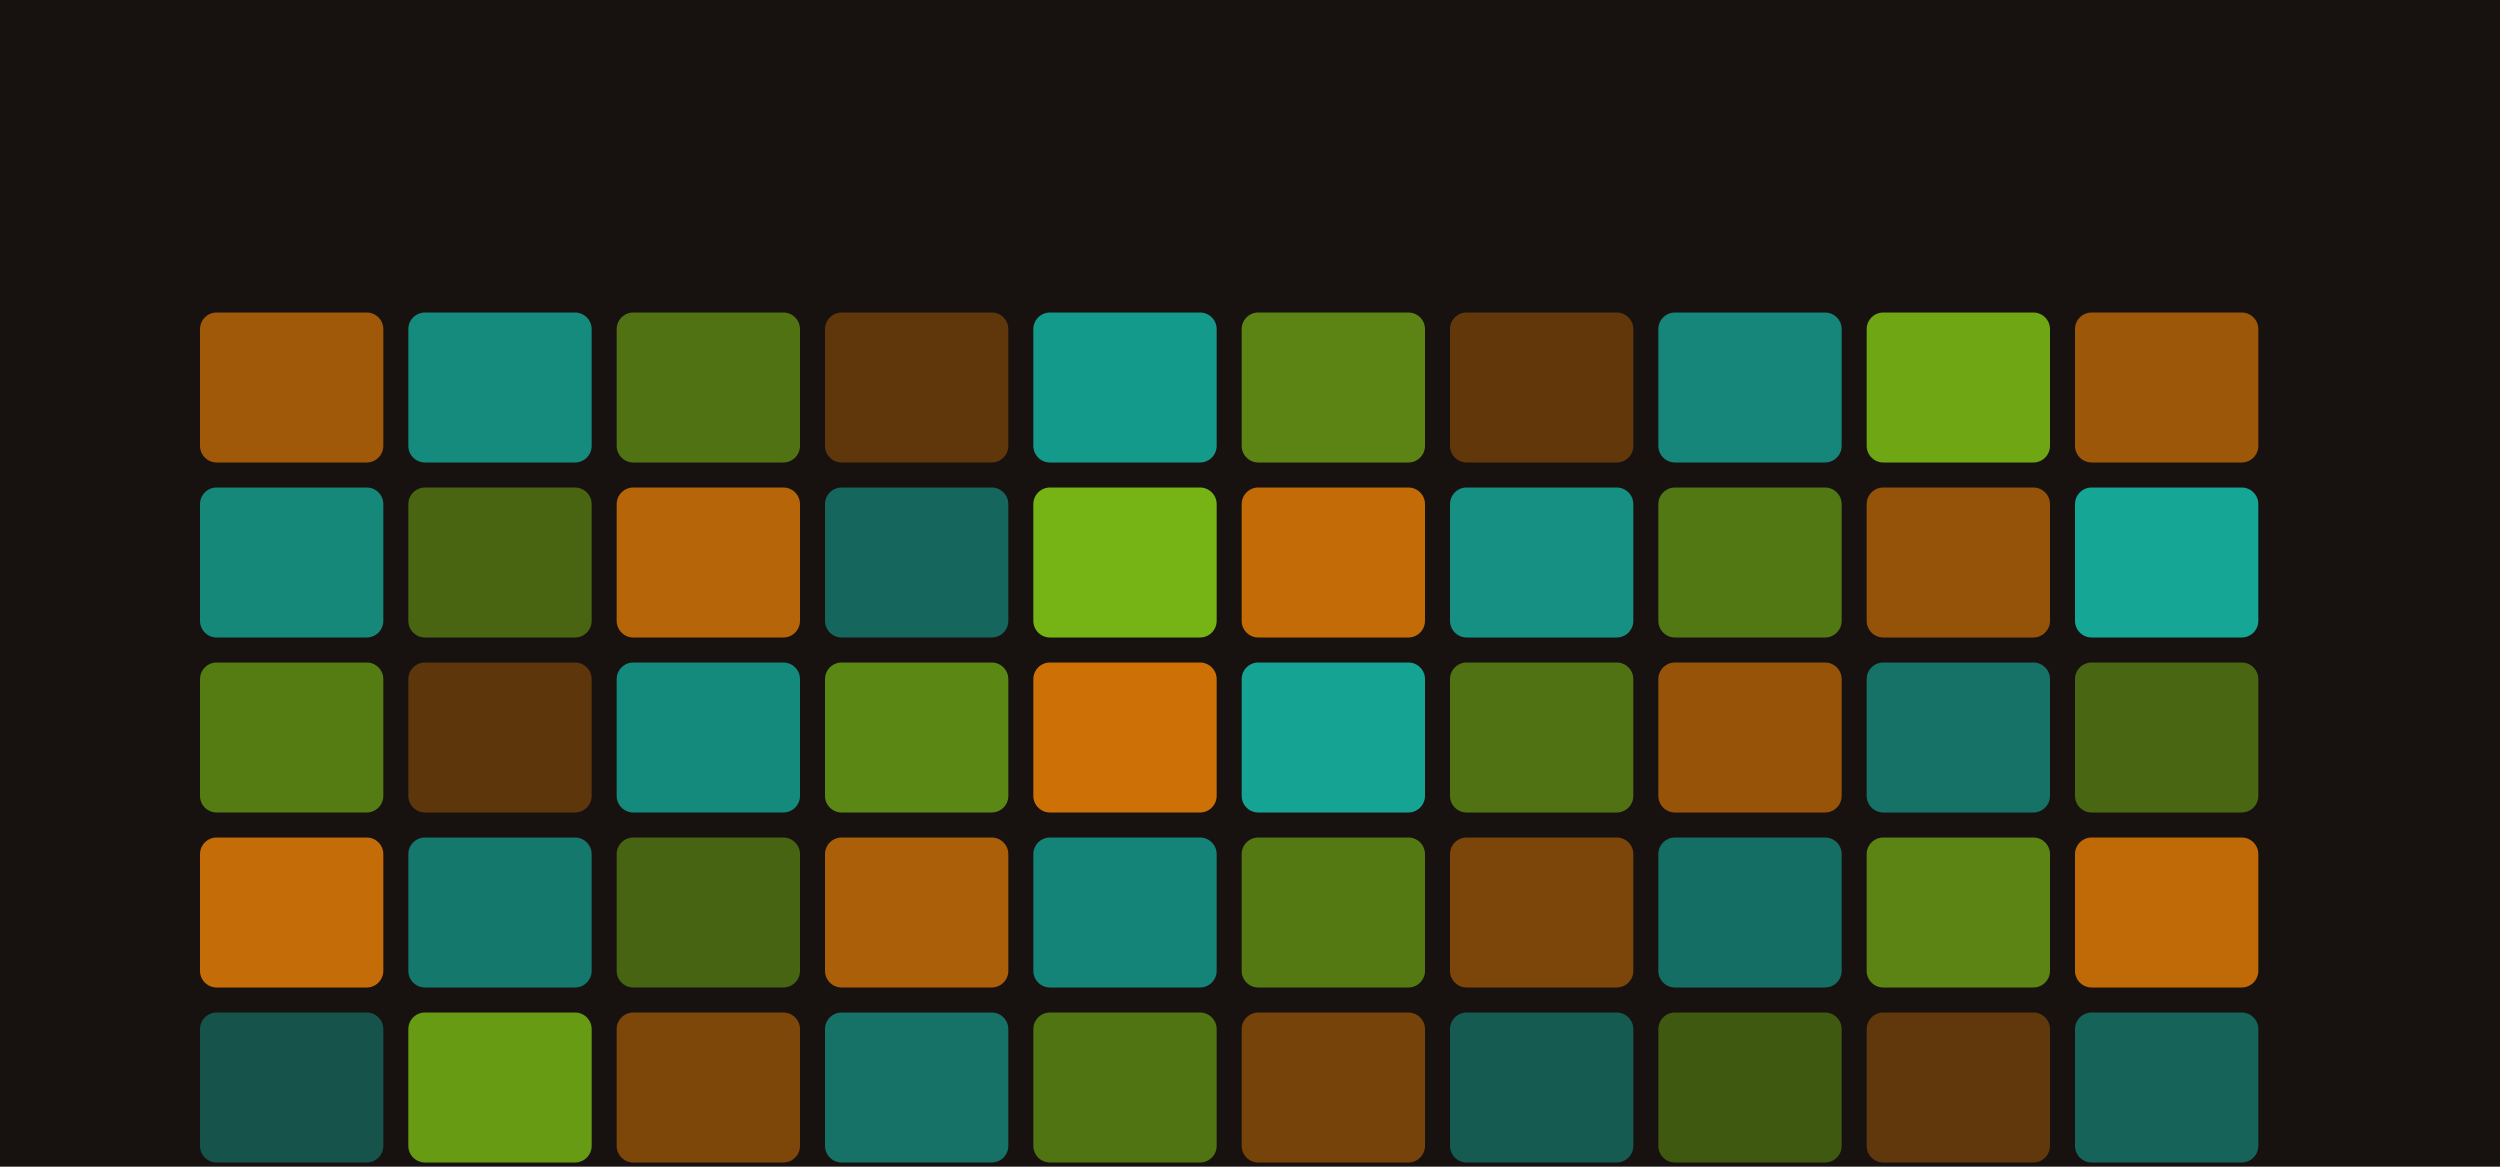
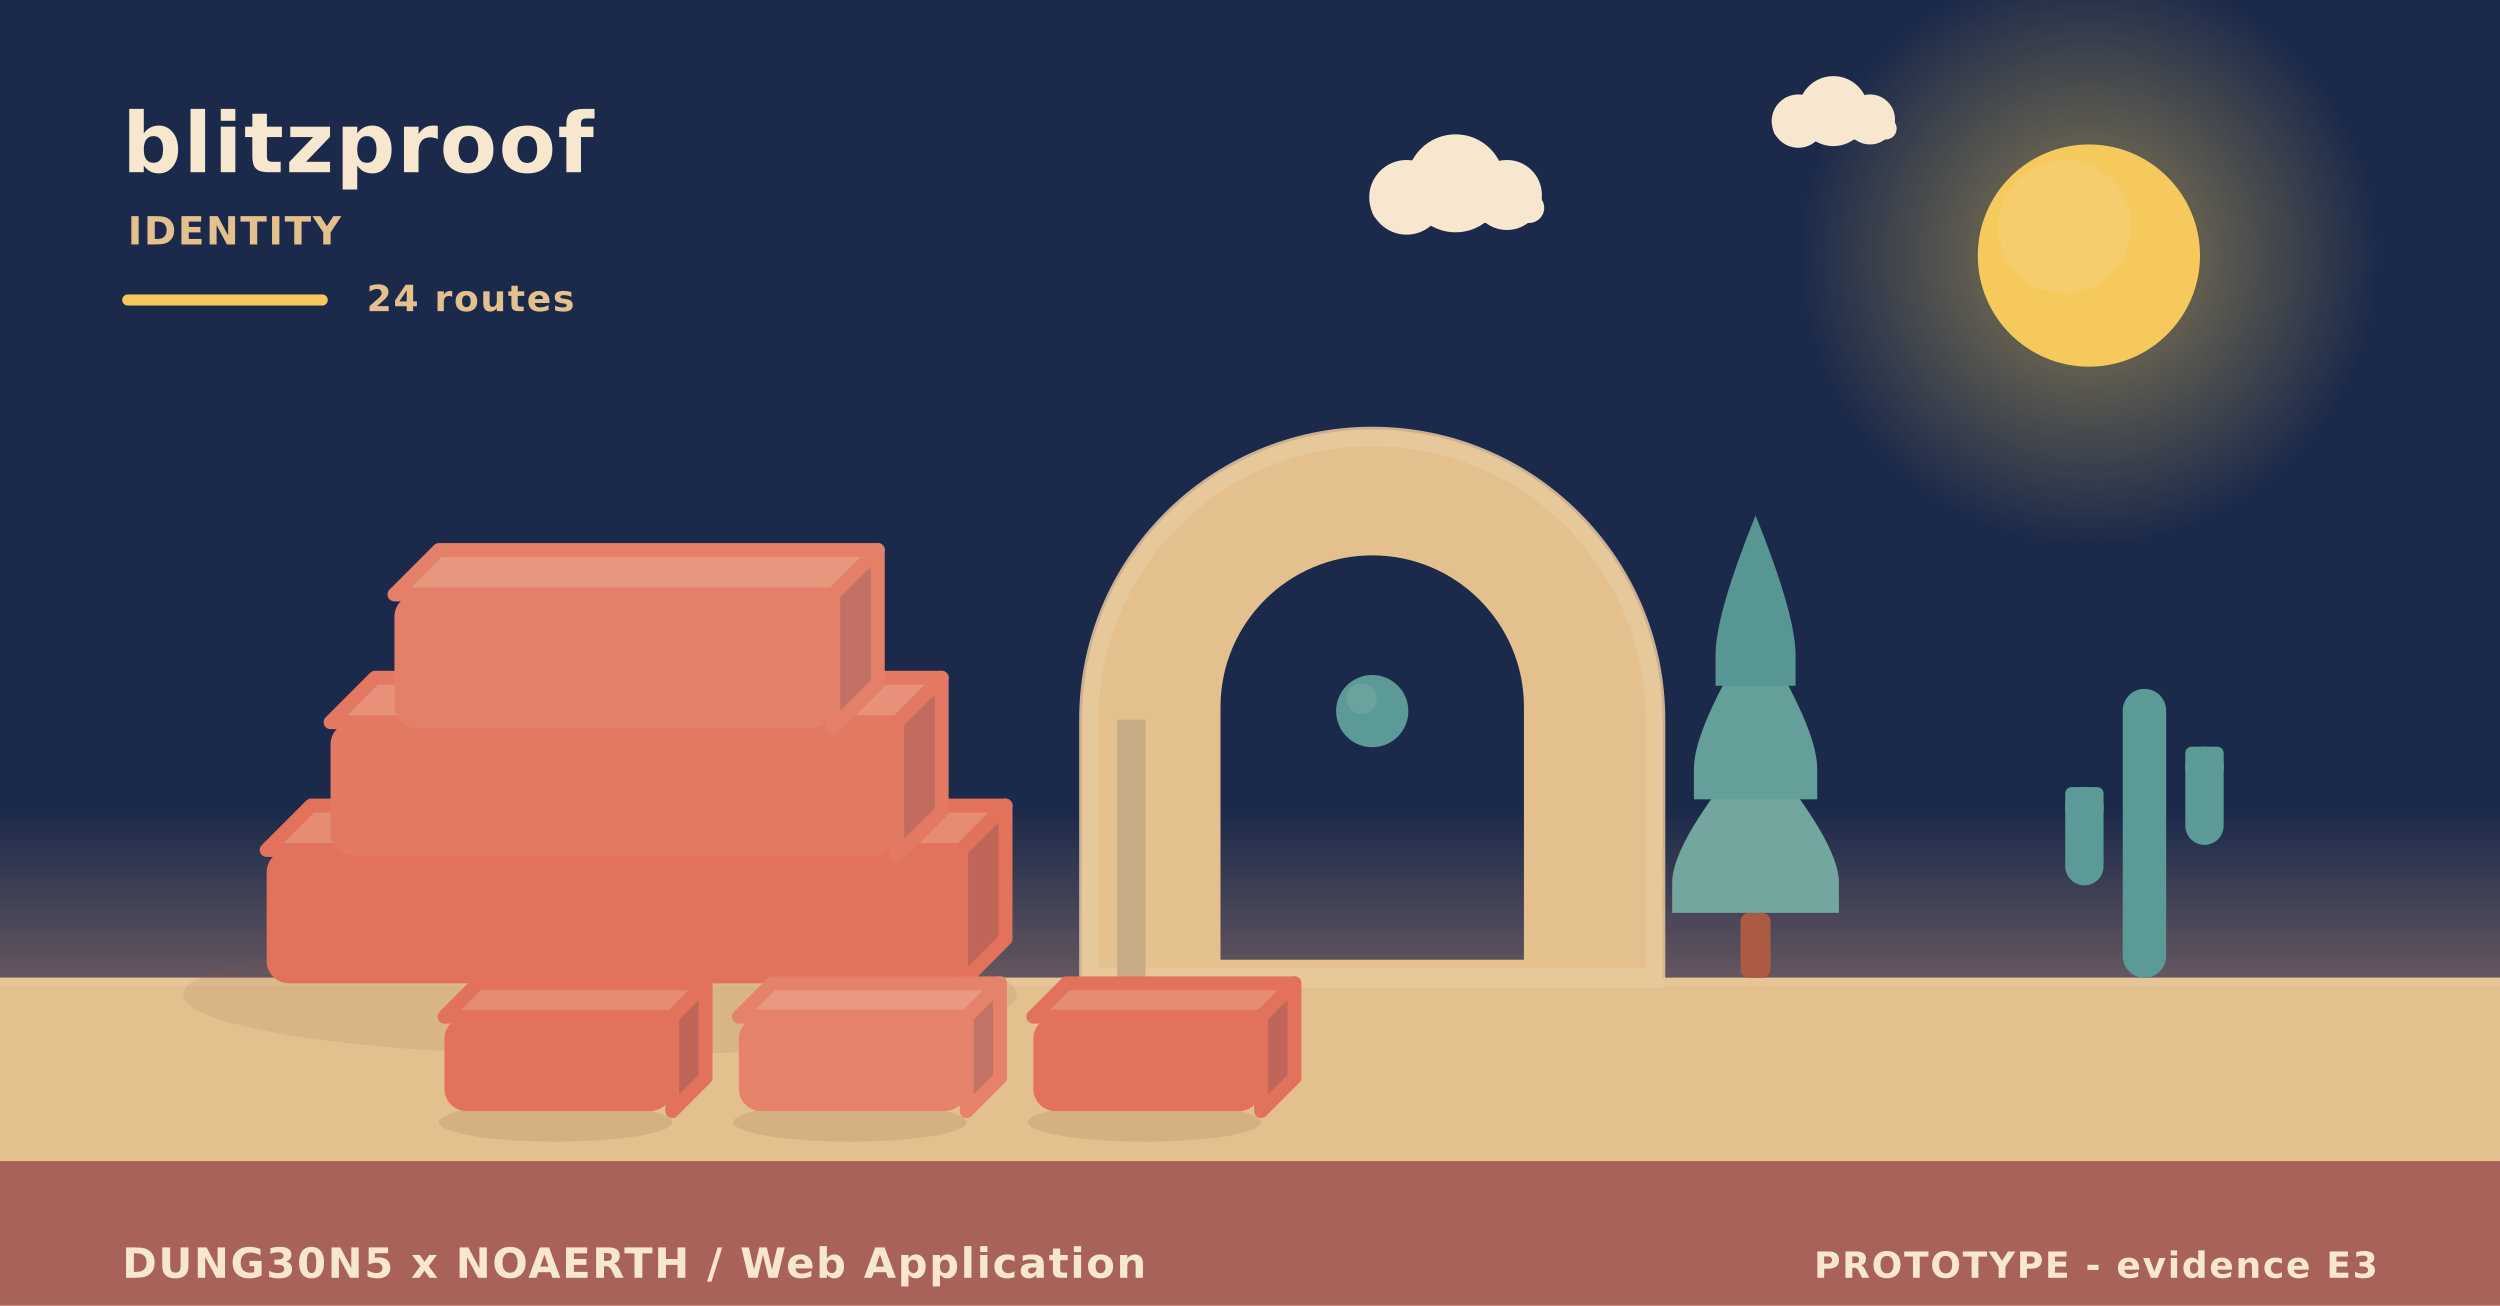
- <svg xmlns="http://www.w3.org/2000/svg" viewBox="0 0 1200 560" width="1200" height="560" role="img" aria-label="blitzproof hero">
-   <rect width="1200" height="560" fill="#17110f" />
-   <defs>
-     <linearGradient id="gh" x1="0" y1="0" x2="1" y2="1">
-       <stop offset="0%" stop-color="#d97706" />
-       <stop offset="100%" stop-color="#14b8a6" />
-     </linearGradient>
-   </defs>
-   <rect x="96.00" y="150.00" width="88.00" height="72.00" rx="8.00" fill="#d97706" opacity="0.70" />
-   <rect x="196.00" y="150.00" width="88.00" height="72.00" rx="8.00" fill="#14b8a6" opacity="0.73" />
-   <rect x="296.00" y="150.00" width="88.00" height="72.00" rx="8.00" fill="#84cc16" opacity="0.52" />
-   <rect x="396.00" y="150.00" width="88.00" height="72.00" rx="8.00" fill="#d97706" opacity="0.37" />
-   <rect x="496.00" y="150.00" width="88.00" height="72.00" rx="8.00" fill="#14b8a6" opacity="0.82" />
-   <rect x="596.00" y="150.00" width="88.00" height="72.00" rx="8.00" fill="#84cc16" opacity="0.62" />
-   <rect x="696.00" y="150.00" width="88.00" height="72.00" rx="8.00" fill="#d97706" opacity="0.39" />
-   <rect x="796.00" y="150.00" width="88.00" height="72.00" rx="8.00" fill="#14b8a6" opacity="0.70" />
-   <rect x="896.00" y="150.00" width="88.00" height="72.00" rx="8.00" fill="#84cc16" opacity="0.79" />
-   <rect x="996.00" y="150.00" width="88.00" height="72.00" rx="8.00" fill="#d97706" opacity="0.69" />
-   <rect x="96.00" y="234.00" width="88.00" height="72.00" rx="8.00" fill="#14b8a6" opacity="0.71" />
-   <rect x="196.00" y="234.00" width="88.00" height="72.00" rx="8.00" fill="#84cc16" opacity="0.45" />
-   <rect x="296.00" y="234.00" width="88.00" height="72.00" rx="8.00" fill="#d97706" opacity="0.82" />
-   <rect x="396.00" y="234.00" width="88.00" height="72.00" rx="8.00" fill="#14b8a6" opacity="0.51" />
-   <rect x="496.00" y="234.00" width="88.00" height="72.00" rx="8.00" fill="#84cc16" opacity="0.87" />
-   <rect x="596.00" y="234.00" width="88.00" height="72.00" rx="8.00" fill="#d97706" opacity="0.88" />
-   <rect x="696.00" y="234.00" width="88.00" height="72.00" rx="8.00" fill="#14b8a6" opacity="0.76" />
-   <rect x="796.00" y="234.00" width="88.00" height="72.00" rx="8.00" fill="#84cc16" opacity="0.55" />
-   <rect x="896.00" y="234.00" width="88.00" height="72.00" rx="8.00" fill="#d97706" opacity="0.65" />
-   <rect x="996.00" y="234.00" width="88.00" height="72.00" rx="8.00" fill="#14b8a6" opacity="0.89" />
-   <rect x="96.00" y="318.00" width="88.00" height="72.00" rx="8.00" fill="#84cc16" opacity="0.57" />
-   <rect x="196.00" y="318.00" width="88.00" height="72.00" rx="8.00" fill="#d97706" opacity="0.36" />
-   <rect x="296.00" y="318.00" width="88.00" height="72.00" rx="8.00" fill="#14b8a6" opacity="0.72" />
-   <rect x="396.00" y="318.00" width="88.00" height="72.00" rx="8.00" fill="#84cc16" opacity="0.63" />
-   <rect x="496.00" y="318.00" width="88.00" height="72.00" rx="8.00" fill="#d97706" opacity="0.94" />
-   <rect x="596.00" y="318.00" width="88.00" height="72.00" rx="8.00" fill="#14b8a6" opacity="0.88" />
-   <rect x="696.00" y="318.00" width="88.00" height="72.00" rx="8.00" fill="#84cc16" opacity="0.52" />
-   <rect x="796.00" y="318.00" width="88.00" height="72.00" rx="8.00" fill="#d97706" opacity="0.66" />
-   <rect x="896.00" y="318.00" width="88.00" height="72.00" rx="8.00" fill="#14b8a6" opacity="0.58" />
-   <rect x="996.00" y="318.00" width="88.00" height="72.00" rx="8.00" fill="#84cc16" opacity="0.46" />
-   <rect x="96.00" y="402.00" width="88.00" height="72.00" rx="8.00" fill="#d97706" opacity="0.89" />
-   <rect x="196.00" y="402.00" width="88.00" height="72.00" rx="8.00" fill="#14b8a6" opacity="0.61" />
-   <rect x="296.00" y="402.00" width="88.00" height="72.00" rx="8.00" fill="#84cc16" opacity="0.44" />
-   <rect x="396.00" y="402.00" width="88.00" height="72.00" rx="8.00" fill="#d97706" opacity="0.76" />
-   <rect x="496.00" y="402.00" width="88.00" height="72.00" rx="8.00" fill="#14b8a6" opacity="0.69" />
-   <rect x="596.00" y="402.00" width="88.00" height="72.00" rx="8.00" fill="#84cc16" opacity="0.56" />
-   <rect x="696.00" y="402.00" width="88.00" height="72.00" rx="8.00" fill="#d97706" opacity="0.52" />
-   <rect x="796.00" y="402.00" width="88.00" height="72.00" rx="8.00" fill="#14b8a6" opacity="0.56" />
-   <rect x="896.00" y="402.00" width="88.00" height="72.00" rx="8.00" fill="#84cc16" opacity="0.62" />
-   <rect x="996.00" y="402.00" width="88.00" height="72.00" rx="8.00" fill="#d97706" opacity="0.87" />
-   <rect x="96.00" y="486.00" width="88.00" height="72.00" rx="8.00" fill="#14b8a6" opacity="0.40" />
-   <rect x="196.00" y="486.00" width="88.00" height="72.00" rx="8.00" fill="#84cc16" opacity="0.74" />
-   <rect x="296.00" y="486.00" width="88.00" height="72.00" rx="8.00" fill="#d97706" opacity="0.53" />
-   <rect x="396.00" y="486.00" width="88.00" height="72.00" rx="8.00" fill="#14b8a6" opacity="0.58" />
-   <rect x="496.00" y="486.00" width="88.00" height="72.00" rx="8.00" fill="#84cc16" opacity="0.53" />
-   <rect x="596.00" y="486.00" width="88.00" height="72.00" rx="8.00" fill="#d97706" opacity="0.49" />
-   <rect x="696.00" y="486.00" width="88.00" height="72.00" rx="8.00" fill="#14b8a6" opacity="0.44" />
-   <rect x="796.00" y="486.00" width="88.00" height="72.00" rx="8.00" fill="#84cc16" opacity="0.38" />
-   <rect x="896.00" y="486.00" width="88.00" height="72.00" rx="8.00" fill="#d97706" opacity="0.38" />
-   <rect x="996.00" y="486.00" width="88.00" height="72.00" rx="8.00" fill="#14b8a6" opacity="0.49" />
+ <svg xmlns="http://www.w3.org/2000/svg" width="900" height="470" viewBox="0 0 900 470" role="img" aria-label="blitzproof - identity">
+   <linearGradient id="skyh" x1="0" y1="0" x2="0" y2="1">
+     <stop offset="0" stop-color="#1b2a4a" />
+     <stop offset="0.62" stop-color="#1b2a4a" />
+     <stop offset="1" stop-color="#f3ad8a" />
+   </linearGradient>
+   <rect width="900" height="470" fill="url(#skyh)" />
+   <radialGradient id="sunh">
+     <stop offset="0.35" stop-color="#f5c95c" stop-opacity="0.34" />
+     <stop offset="1" stop-color="#f5c95c" stop-opacity="0" />
+   </radialGradient>
+   <circle cx="752" cy="92" r="104" fill="url(#sunh)" />
+   <circle cx="752" cy="92" r="40" fill="#f5c95c" />
+   <circle cx="743.2" cy="81.6" r="24" fill="#f5d27e" opacity="0.5" />
+   <g>
+     <circle cx="524" cy="66" r="17.64" fill="#f6e7ce" />
+     <circle cx="506.36" cy="71.04" r="13.44" fill="#f6e7ce" />
+     <circle cx="542.48" cy="70.2" r="12.6" fill="#f6e7ce" />
+     <rect x="493.76" y="69.36" width="62.16" height="10.92" rx="5.46" fill="#f6e7ce" />
+   </g>
+   <g>
+     <circle cx="660" cy="40" r="12.6" fill="#f6e7ce" />
+     <circle cx="647.4" cy="43.6" r="9.6" fill="#f6e7ce" />
+     <circle cx="673.2" cy="43" r="9" fill="#f6e7ce" />
+     <rect x="638.4" y="42.4" width="44.4" height="7.8" rx="3.9" fill="#f6e7ce" />
+   </g>
+   <rect x="0" y="352" width="900" height="118" fill="#e3c08d" />
+   <rect x="0" y="352" width="900" height="3" fill="#e6c596" />
+   <text x="44" y="62" font-family="Verdana,DejaVu Sans,sans-serif" font-size="30" font-weight="700" letter-spacing="0.6" fill="#f6e7ce" text-anchor="start">blitzproof</text>
+   <text x="46" y="88" font-family="Verdana,DejaVu Sans,sans-serif" font-size="14" font-weight="700" letter-spacing="0.6" fill="#e3c08d" text-anchor="start">IDENTITY</text>
+   <rect x="44" y="106" width="74" height="4" rx="2" fill="#f5c95c" />
+   <text x="132" y="112" font-family="Verdana,DejaVu Sans,sans-serif" font-size="13" font-weight="700" letter-spacing="0.6" fill="#e3c08d" text-anchor="start">24 routes</text>
+   <ellipse cx="216" cy="358" rx="150" ry="22" fill="rgba(138,90,68,0.11)" />
+   <path d="M96,306 L346,306 L362,290 L112,290 Z" fill="#e68c74" stroke="#e2725b" stroke-width="5" stroke-linejoin="round" />
+   <path d="M346,306 L362,290 L362,338 L346,354 Z" fill="#c06658" stroke="#e2725b" stroke-width="5" stroke-linejoin="round" />
+   <rect x="96" y="306" width="250" height="48" rx="8" fill="#e2725b" />
+   <path d="M119,260 L323,260 L339,244 L135,244 Z" fill="#e7917a" stroke="#e37962" stroke-width="5" stroke-linejoin="round" />
+   <path d="M323,260 L339,244 L339,292 L323,308 Z" fill="#c16c5e" stroke="#e37962" stroke-width="5" stroke-linejoin="round" />
+   <rect x="119" y="260" width="204" height="48" rx="8" fill="#e37962" />
+   <path d="M142,214 L300,214 L316,198 L158,198 Z" fill="#e8977f" stroke="#e48069" stroke-width="5" stroke-linejoin="round" />
+   <path d="M300,214 L316,198 L316,246 L300,262 Z" fill="#c27164" stroke="#e48069" stroke-width="5" stroke-linejoin="round" />
+   <rect x="142" y="214" width="158" height="48" rx="8" fill="#e48069" />
+   <path d="M392,352 L392,259.12 A102,102 0 0 1 596,259.12 L596,352 Z M436.88,348 L436.88,254.55 A57.12,57.12 0 0 1 551.12,254.55 L551.12,348 Z" fill="#e3c08d" fill-rule="evenodd" stroke="#e3c08d" stroke-width="5" stroke-linejoin="round" />
+   <path d="M392,352 L392,259.12 A102,102 0 0 1 596,259.12 L596,352 Z" fill="none" stroke="#e8c99d" stroke-width="7" stroke-linecap="round" opacity="0.85" />
+   <rect x="402.2" y="259.12" width="10.2" height="92.88" fill="#c7ab84" />
+   <circle cx="494" cy="256" r="13" fill="#5b9a97" />
+   <circle cx="490.1" cy="251.58" r="5.46" fill="#7aa9a2" opacity="0.55" />
+   <rect x="626.6" y="328.64" width="10.8" height="23.36" rx="3" fill="#ac5b43" />
+   <path d="M632,267.32 Q602,302.89 602,317.6 Q602,328.64 602,328.64 L662,328.64 Q662,328.64 662,317.6 Q662,302.89 632,267.32 Z" fill="#74a6a0" />
+   <path d="M632,226.44 Q609.8,262.01 609.8,276.72 Q609.8,287.76 609.8,287.76 L654.2,287.76 Q654.2,287.76 654.2,276.72 Q654.2,262.01 632,226.44 Z" fill="#649f9a" />
+   <path d="M632,185.56 Q617.6,221.13 617.6,235.84 Q617.6,246.88 617.6,246.88 L646.4,246.88 Q646.4,246.88 646.4,235.84 Q646.4,221.13 632,185.56 Z" fill="#589694" />
+   <rect x="764.18" y="248" width="15.64" height="104" rx="7.82" fill="#5b9a97" />
+   <rect x="743.48" y="283.36" width="13.8" height="35.36" rx="6.9" fill="#5b9a97" />
+   <rect x="743.48" y="283.36" width="13.8" height="10.4" rx="2.3" fill="#5b9a97" />
+   <rect x="786.72" y="268.8" width="13.8" height="35.36" rx="6.9" fill="#5b9a97" />
+   <rect x="786.72" y="268.8" width="13.8" height="10.4" rx="2.3" fill="#5b9a97" />
+   <ellipse cx="200" cy="404" rx="42" ry="7" fill="rgba(138,90,68,0.15)" />
+   <path d="M160,366 L242,366 L254,354 L172,354 Z" fill="#e68c74" stroke="#e2725b" stroke-width="5" stroke-linejoin="round" />
+   <path d="M242,366 L254,354 L254,388 L242,400 Z" fill="#c06658" stroke="#e2725b" stroke-width="5" stroke-linejoin="round" />
+   <rect x="160" y="366" width="82" height="34" rx="8" fill="#e2725b" />
+   <ellipse cx="306" cy="404" rx="42" ry="7" fill="rgba(138,90,68,0.15)" />
+   <path d="M266,366 L348,366 L360,354 L278,354 Z" fill="#e99881" stroke="#e5826b" stroke-width="5" stroke-linejoin="round" />
+   <path d="M348,366 L360,354 L360,388 L348,400 Z" fill="#c37365" stroke="#e5826b" stroke-width="5" stroke-linejoin="round" />
+   <rect x="266" y="366" width="82" height="34" rx="8" fill="#e5826b" />
+   <ellipse cx="412" cy="404" rx="42" ry="7" fill="rgba(138,90,68,0.15)" />
+   <path d="M372,366 L454,366 L466,354 L384,354 Z" fill="#e68c74" stroke="#e2725b" stroke-width="5" stroke-linejoin="round" />
+   <path d="M454,366 L466,354 L466,388 L454,400 Z" fill="#c06658" stroke="#e2725b" stroke-width="5" stroke-linejoin="round" />
+   <rect x="372" y="366" width="82" height="34" rx="8" fill="#e2725b" />
+   <rect x="0" y="418" width="900" height="52" rx="0" fill="#a65c56" opacity="0.94" />
+   <text x="44" y="460" font-family="Verdana,DejaVu Sans,sans-serif" font-size="15" font-weight="700" letter-spacing="0.6" fill="#f6e7ce" text-anchor="start">DUNG30N5 x NOAERTH  /  Web Application</text>
+   <text x="856" y="460" font-family="Verdana,DejaVu Sans,sans-serif" font-size="13" font-weight="700" letter-spacing="0.6" fill="#f6e7ce" text-anchor="end">PROTOTYPE  -  evidence E3</text>
</svg>
